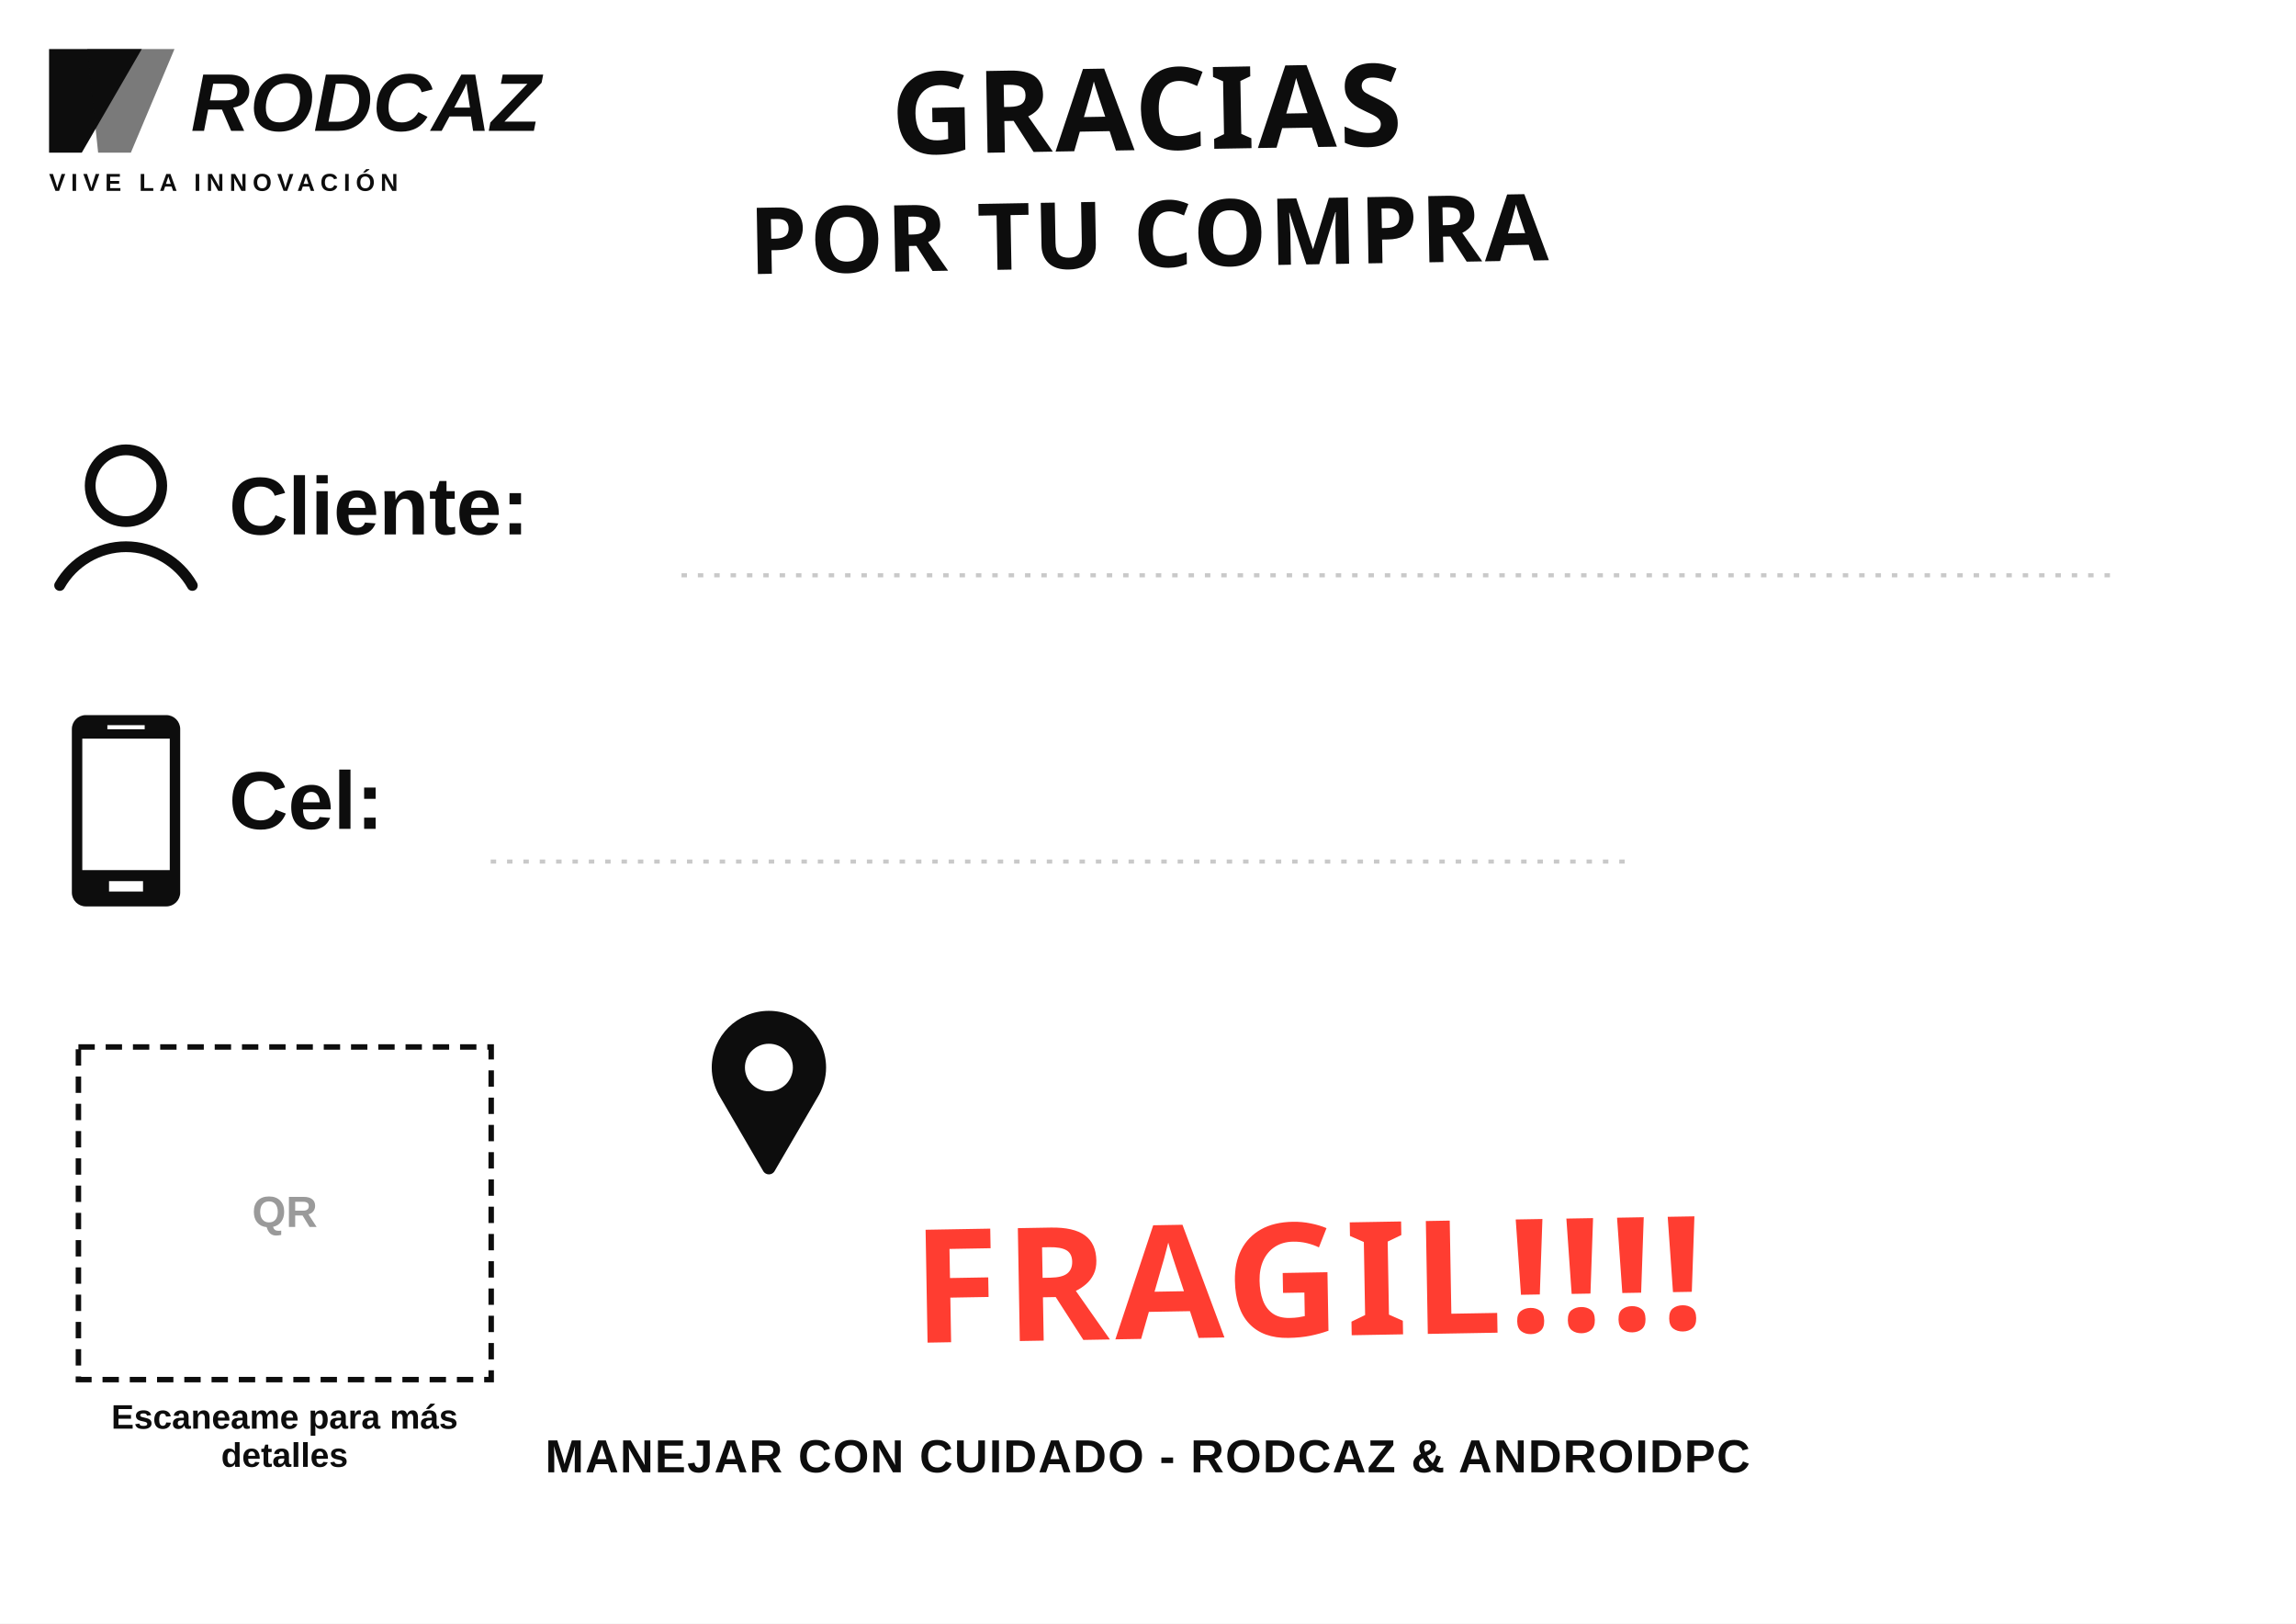
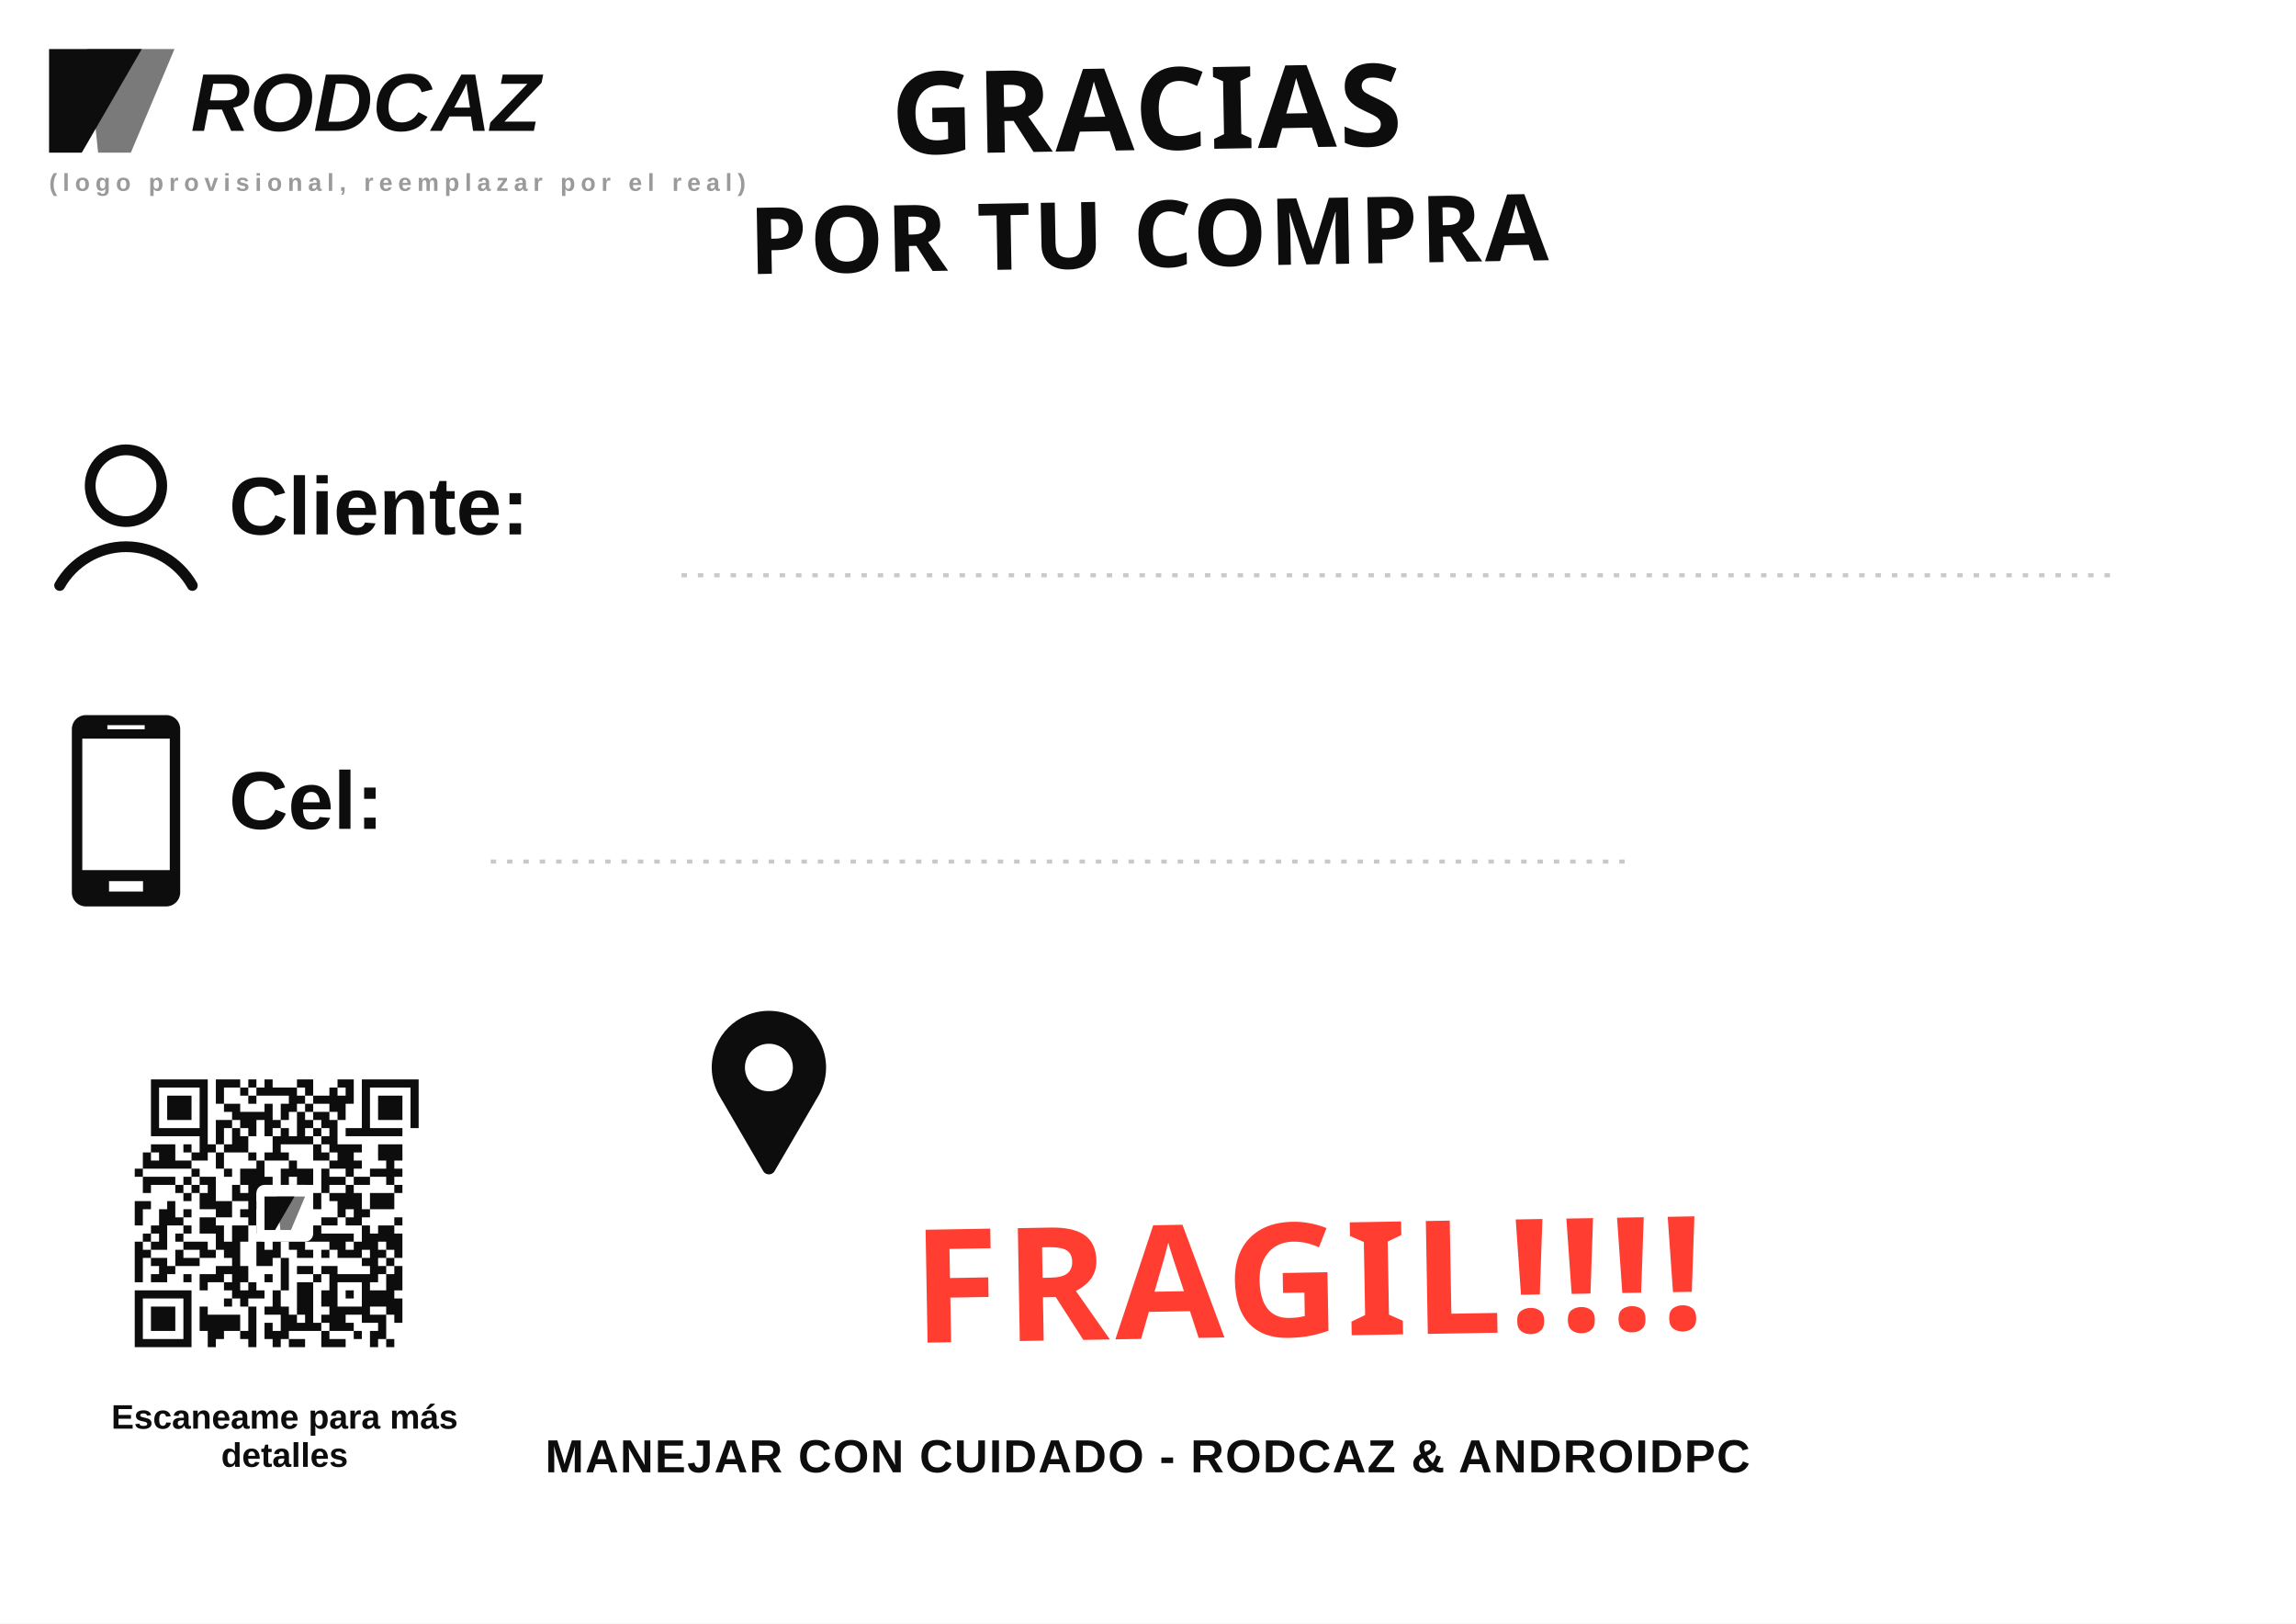
<svg xmlns="http://www.w3.org/2000/svg" viewBox="0 0 842.25 595.5" width="842.25" height="595.5" preserveAspectRatio="xMidYMid meet" version="1.1">
  <defs>
    <style>
      .rc-wordmark { font-family: Arial, "Helvetica Neue", sans-serif; font-weight: 900; font-style: italic; }
      .rc-tagline { font-family: Arial, "Helvetica Neue", sans-serif; font-weight: 700; letter-spacing: 2px; }
      .rc-headline { font-family: Impact, "Arial Narrow Bold", "Arial Black", sans-serif; font-weight: 700; }
      .rc-label { font-family: Arial, "Helvetica Neue", sans-serif; font-weight: 800; }
      .rc-caption { font-family: Arial, "Helvetica Neue", sans-serif; font-weight: 700; }
      .rc-fragil { font-family: Impact, "Arial Narrow Bold", "Arial Black", sans-serif; font-weight: 700; }
    </style>
  </defs>
  <rect x="0" y="0" width="842.25" height="595.5" fill="#ffffff" />
  <g transform="translate(18, 18)">
    <polygon points="0,0 34,0 12,38 0,38" fill="#0d0d0d" />
    <polygon points="14,0 46,0 30,38 18,38" fill="#0d0d0d" opacity="0.55" />
    <text x="52" y="30" class="rc-wordmark" font-size="30" fill="#0d0d0d">RODCAZ</text>
-     <text x="0" y="52" class="rc-tagline" font-size="9" fill="#0d0d0d">VIVE LA INNOVACIÓN</text>
+     <text x="0" y="52" class="rc-tagline" font-size="9" fill="#9a9a9a">(logo provisional, reemplazar por el real)</text>
  </g>
  <g class="rc-headline" fill="#0d0d0d" text-anchor="middle" transform="rotate(-1 421 65)">
    <text x="421" y="55" font-size="42" letter-spacing="1">GRACIAS</text>
    <text x="421" y="98" font-size="34" letter-spacing="1">POR TU COMPRA</text>
  </g>
  <g transform="translate(0,0)">
    <path fill="#0d0d0d" d="M 46.211 163.008 C 37.871 163.008 31.109 169.785 31.109 178.145 C 31.109 186.504 37.871 193.281 46.211 193.281 C 54.547 193.281 61.309 186.504 61.309 178.145 C 61.309 169.785 54.547 163.008 46.211 163.008 Z M 46.211 166.957 C 52.379 166.957 57.367 171.957 57.367 178.145 C 57.367 184.332 52.379 189.332 46.211 189.332 C 40.039 189.332 35.051 184.332 35.051 178.145 C 35.051 171.957 40.039 166.957 46.211 166.957 Z M 46.211 198.547 C 35.441 198.547 25.465 204.406 20.148 213.754 C 19.621 214.676 19.949 215.926 20.934 216.453 C 21.262 216.648 21.594 216.715 21.922 216.715 C 22.578 216.715 23.297 216.387 23.625 215.727 C 28.223 207.566 36.887 202.496 46.211 202.496 C 55.531 202.496 64.195 207.566 68.855 215.727 C 69.383 216.648 70.562 216.977 71.547 216.453 C 72.469 215.926 72.797 214.738 72.27 213.754 C 66.953 204.406 56.977 198.547 46.211 198.547 Z" />
  </g>
  <text x="84" y="196" class="rc-label" font-size="30" fill="#0d0d0d">Cliente:</text>
  <line x1="250" y1="211" x2="778" y2="211" stroke="#c9c9c9" stroke-width="1.5" stroke-dasharray="2 4" />
  <path fill="#0d0d0d" d="M 62.277 281.016 L 62.277 319.133 L 30.188 319.133 L 30.188 270.906 L 62.277 270.906 Z M 52.465 327.004 L 39.996 327.004 L 39.996 323.168 L 52.465 323.168 Z M 39.387 265.977 L 53.078 265.977 L 53.074 267.469 L 39.387 267.469 Z M 60.996 262.281 L 31.465 262.281 C 28.641 262.281 26.359 264.57 26.359 267.395 L 26.359 327.344 C 26.359 330.156 28.641 332.449 31.465 332.449 L 60.996 332.449 C 63.816 332.449 66.105 330.16 66.105 327.344 L 66.105 267.395 C 66.105 264.57 63.816 262.281 60.996 262.281 " />
  <text x="84" y="304" class="rc-label" font-size="30" fill="#0d0d0d">Cel:</text>
  <line x1="180" y1="316" x2="600" y2="316" stroke="#c9c9c9" stroke-width="1.5" stroke-dasharray="2 4" />
-   <g transform="translate(28.76562, 384)">
-     <rect x="0" y="0" width="151.42" height="122" fill="#ffffff" stroke="#0d0d0d" stroke-width="2" stroke-dasharray="6 4" />
-     <text x="75.7" y="66" text-anchor="middle" class="rc-caption" font-size="16" fill="#9a9a9a">QR</text>
+   <g transform="translate(43.47563, 384) scale(2.97561)">
+     <path class="qrline" stroke="#0d0d0d" d="M4 4.5h7m1 0h3m1 0h1m1 0h1m3 0h2m3 0h2m1 0h7m-33 1h1m5 0h1m1 0h1m2 0h1m1 0h5m1 0h1m2 0h1m1 0h1m1 0h1m5 0h1m-33 1h1m1 0h3m1 0h1m1 0h1m3 0h1m4 0h2m1 0h5m1 0h1m1 0h3m1 0h1m-33 1h1m1 0h3m1 0h1m2 0h2m3 0h1m1 0h2m1 0h1m2 0h2m2 0h1m1 0h3m1 0h1m-33 1h1m1 0h3m1 0h1m3 0h5m1 0h1m1 0h1m1 0h2m1 0h1m2 0h1m1 0h3m1 0h1m-33 1h1m5 0h1m1 0h2m1 0h2m1 0h2m2 0h2m1 0h2m3 0h1m5 0h1m-33 1h7m1 0h1m1 0h1m1 0h1m1 0h1m1 0h1m1 0h1m1 0h1m1 0h1m1 0h7m-25 1h1m1 0h1m1 0h2m3 0h5m1 0h2m-23 1h3m1 0h1m1 0h2m1 0h3m3 0h1m4 0h1m1 0h4m2 0h3m-32 1h1m1 0h2m2 0h2m1 0h1m3 0h1m1 0h3m3 0h2m1 0h2m3 0h3m-32 1h6m3 0h1m4 0h1m3 0h1m4 0h4m3 0h1m-32 1h1m6 0h1m3 0h1m1 0h3m2 0h4m1 0h1m2 0h1m2 0h4m-32 1h4m1 0h1m1 0h2m3 0h4m1 0h1m1 0h2m1 0h3m1 0h2m2 0h1m-31 1h1m3 0h1m1 0h1m1 0h1m2 0h1m1 0h3m1 0h2m3 0h1m2 0h1m5 0h1m-27 1h1m1 0h2m2 0h3m3 0h2m2 0h1m1 0h4m1 0h3m-32 1h2m2 0h1m3 0h4m2 0h5m2 0h2m2 0h3m1 0h3m-32 1h1m2 0h2m1 0h1m3 0h2m1 0h2m1 0h1m1 0h1m6 0h1m1 0h2m-29 1h1m2 0h3m2 0h2m4 0h1m1 0h4m3 0h2m1 0h2m4 0h1m-31 1h2m2 0h1m1 0h3m1 0h2m1 0h1m4 0h3m5 0h1m1 0h2m-31 1h1m1 0h1m1 0h1m4 0h1m1 0h2m3 0h10m1 0h5m-33 1h1m1 0h2m2 0h3m1 0h3m2 0h1m1 0h1m1 0h2m3 0h2m1 0h3m1 0h2m-33 1h2m3 0h1m2 0h2m1 0h2m2 0h3m2 0h2m1 0h1m1 0h3m1 0h2m1 0h1m-33 1h1m1 0h2m1 0h3m4 0h1m2 0h2m1 0h1m9 0h2m1 0h1m-32 1h1m2 0h2m5 0h4m4 0h1m1 0h2m1 0h2m4 0h2m1 0h1m-33 1h1m1 0h2m2 0h1m1 0h3m1 0h2m2 0h1m1 0h1m3 0h1m1 0h6m1 0h2m-25 1h1m2 0h2m1 0h1m3 0h1m1 0h2m2 0h1m3 0h1m2 0h2m-33 1h7m5 0h4m1 0h1m2 0h2m1 0h2m1 0h1m1 0h4m-32 1h1m5 0h1m4 0h1m1 0h1m3 0h1m2 0h2m1 0h2m3 0h5m-33 1h1m1 0h3m1 0h1m1 0h1m5 0h1m1 0h3m1 0h2m2 0h5m2 0h2m-33 1h1m1 0h3m1 0h1m1 0h5m1 0h1m3 0h2m1 0h1m1 0h3m2 0h3m1 0h1m-33 1h1m1 0h3m1 0h1m1 0h5m1 0h1m1 0h1m1 0h5m1 0h3m3 0h1m-31 1h1m5 0h1m2 0h2m2 0h2m1 0h3m4 0h1m3 0h1m1 0h2m-31 1h7m2 0h1m4 0h1m2 0h1m1 0h2m2 0h3m3 0h1m1 0h1" />
+     <rect x="17" y="17" width="7" height="7" rx="1" fill="#ffffff" />
+     <g transform="translate(18, 18.43) scale(0.1087)">
+       <polygon points="0,0 34,0 12,38 0,38" fill="#0d0d0d" />
+       <polygon points="14,0 46,0 30,38 18,38" fill="#0d0d0d" opacity="0.55" />
+     </g>
  </g>
  <text x="104.4" y="524" text-anchor="middle" class="rc-caption" font-size="12.5" fill="#0d0d0d">Escaneame para más</text>
  <text x="104.4" y="538" text-anchor="middle" class="rc-caption" font-size="12.5" fill="#0d0d0d">detalles</text>
  <path fill="#0d0d0d" d="M 282.062 370.75 C 270.477 370.75 261.09 380.059 261.09 391.539 C 261.09 393.449 261.355 395.297 261.84 397.051 C 262.266 398.582 262.855 400.043 263.602 401.41 C 263.781 401.738 263.973 402.066 264.168 402.383 L 279.98 429.531 C 280.016 429.59 280.047 429.648 280.082 429.707 C 280.52 430.328 281.242 430.734 282.062 430.734 C 282.887 430.734 283.609 430.324 284.047 429.699 L 284.113 429.582 L 299.953 402.391 L 300.527 401.406 C 301.27 400.043 301.863 398.578 302.285 397.051 C 302.773 395.297 303.035 393.449 303.035 391.539 C 303.035 380.059 293.648 370.75 282.062 370.75 Z M 282.062 400.254 C 277.203 400.254 273.266 396.352 273.266 391.539 C 273.266 386.723 277.203 382.82 282.062 382.82 C 286.918 382.82 290.855 386.723 290.855 391.539 C 290.855 396.352 286.918 400.254 282.062 400.254 Z" />
  <text x="480" y="490" text-anchor="middle" class="rc-fragil" font-size="58" fill="#ff3d31" letter-spacing="2" transform="rotate(-1 480 470)">FRAGIL!!!!</text>
  <text x="421" y="540" text-anchor="middle" class="rc-caption" font-size="17" fill="#0d0d0d" letter-spacing="0.5">MANEJAR CON CUIDADO - RODCAZ &amp; ANDROIDPC</text>
</svg>
